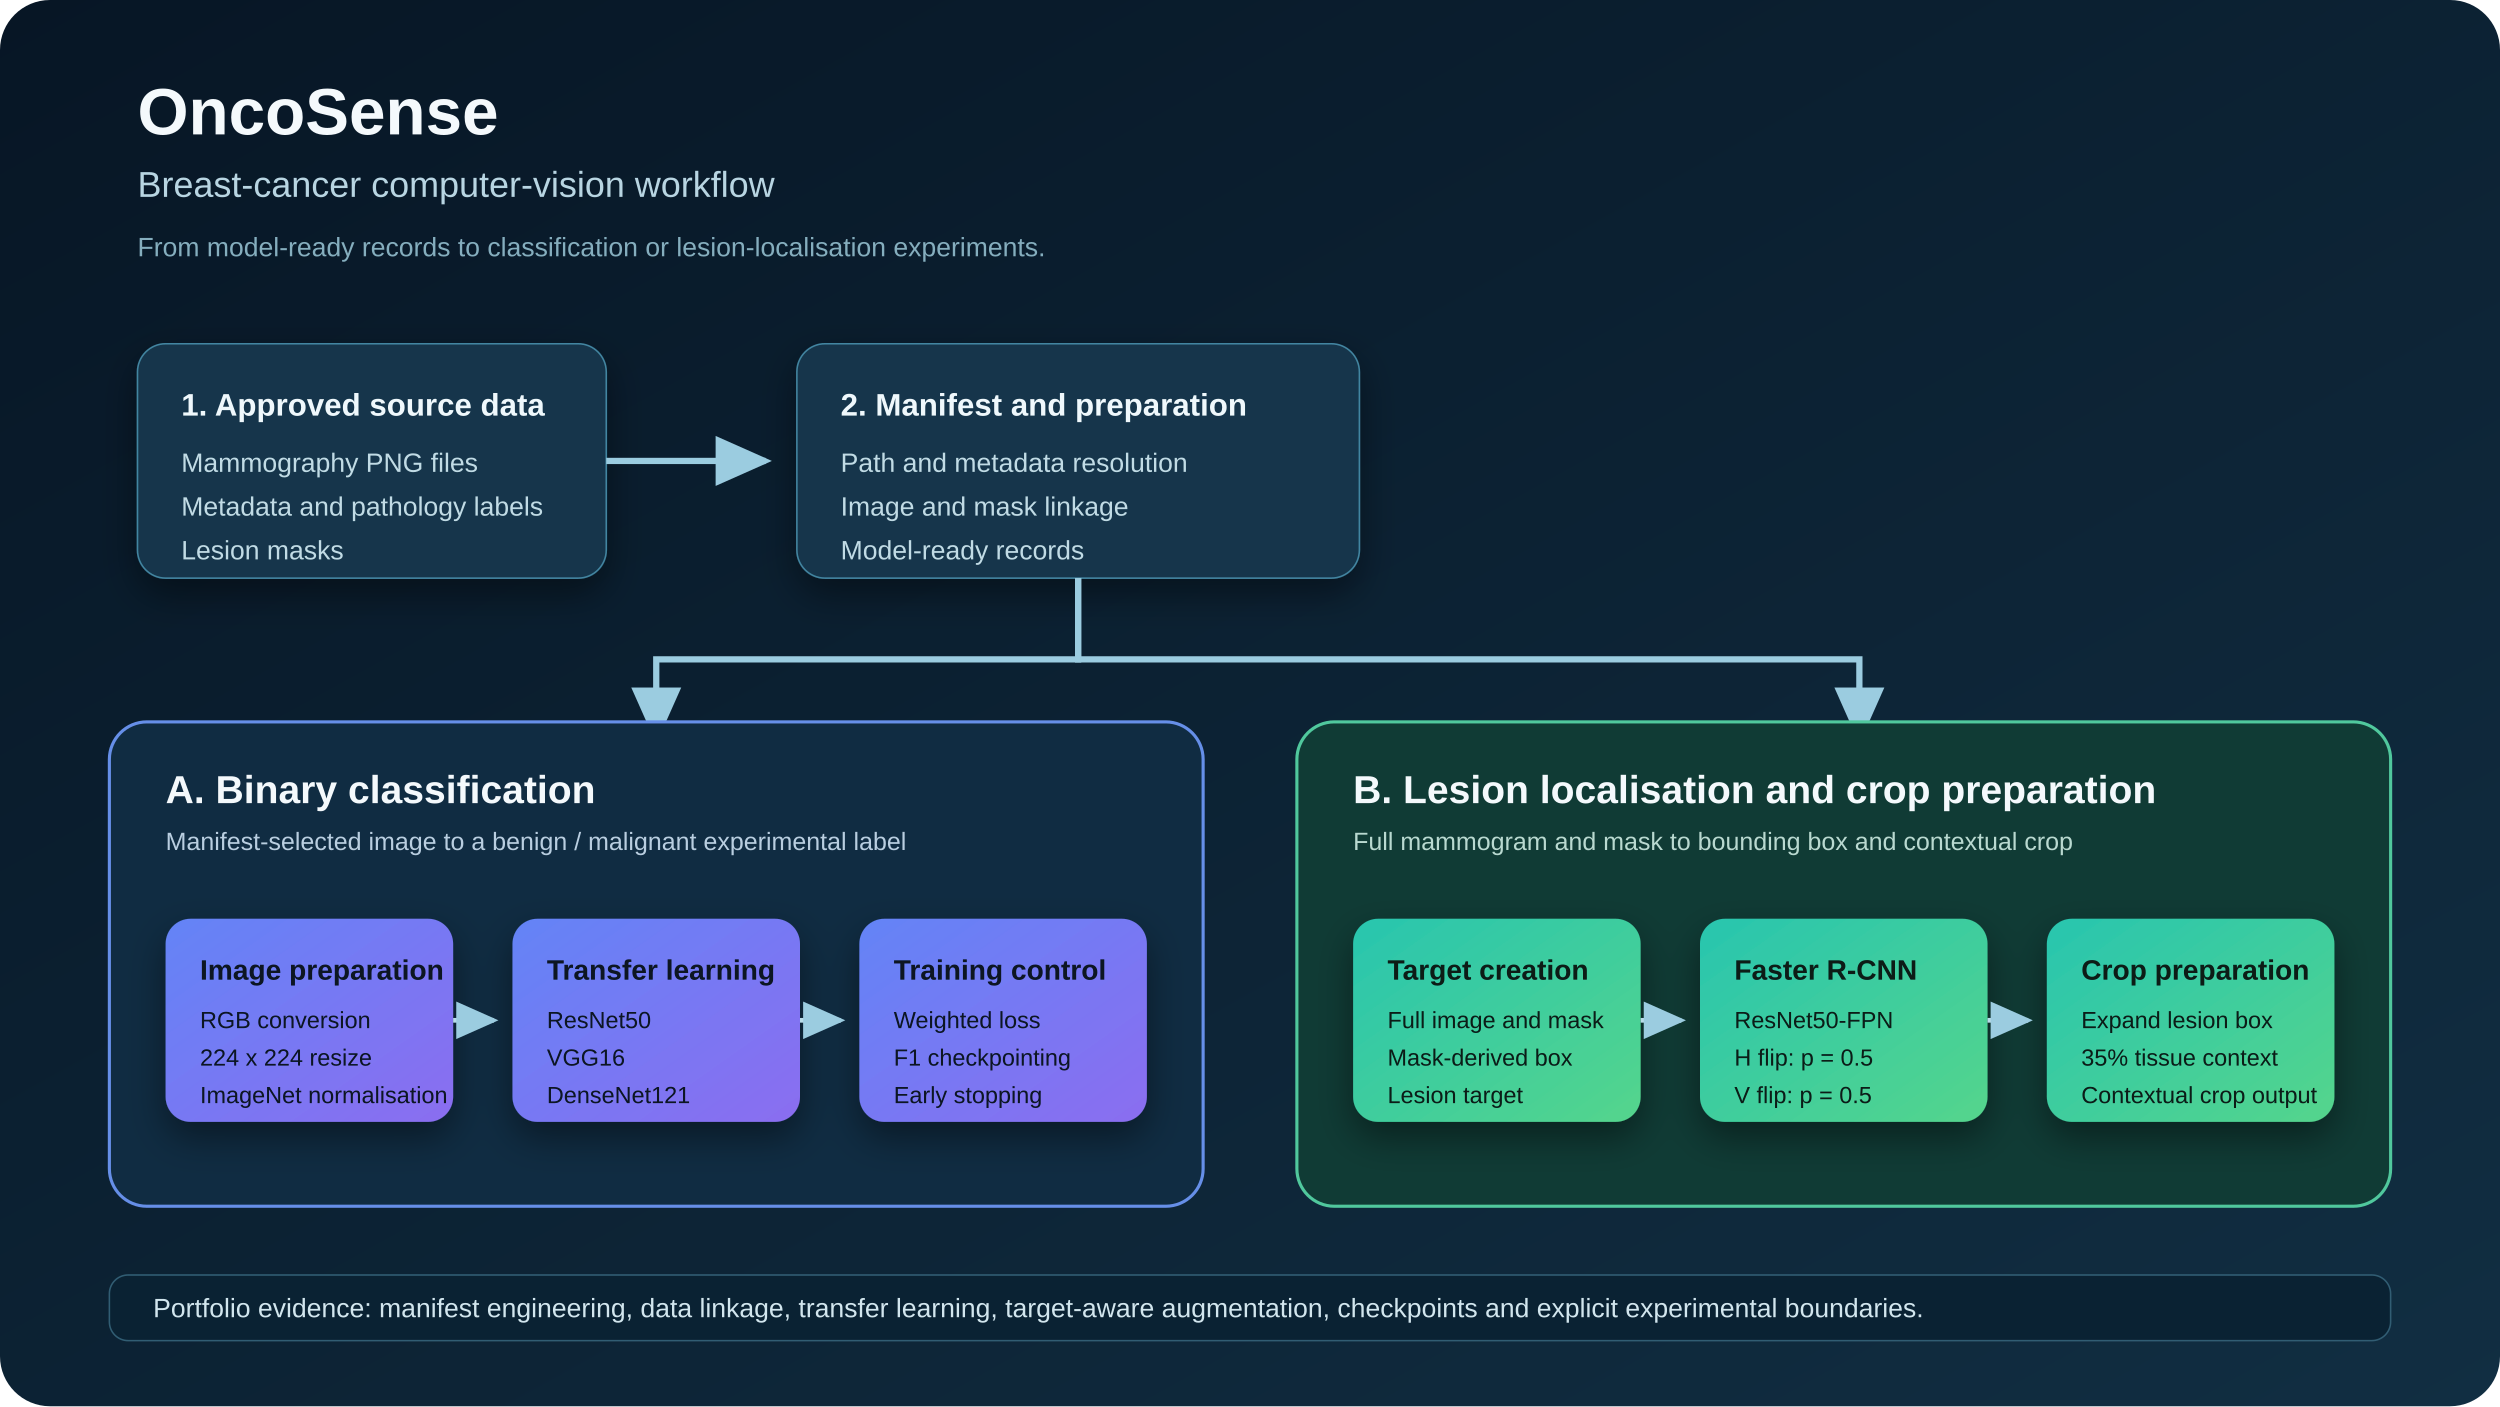
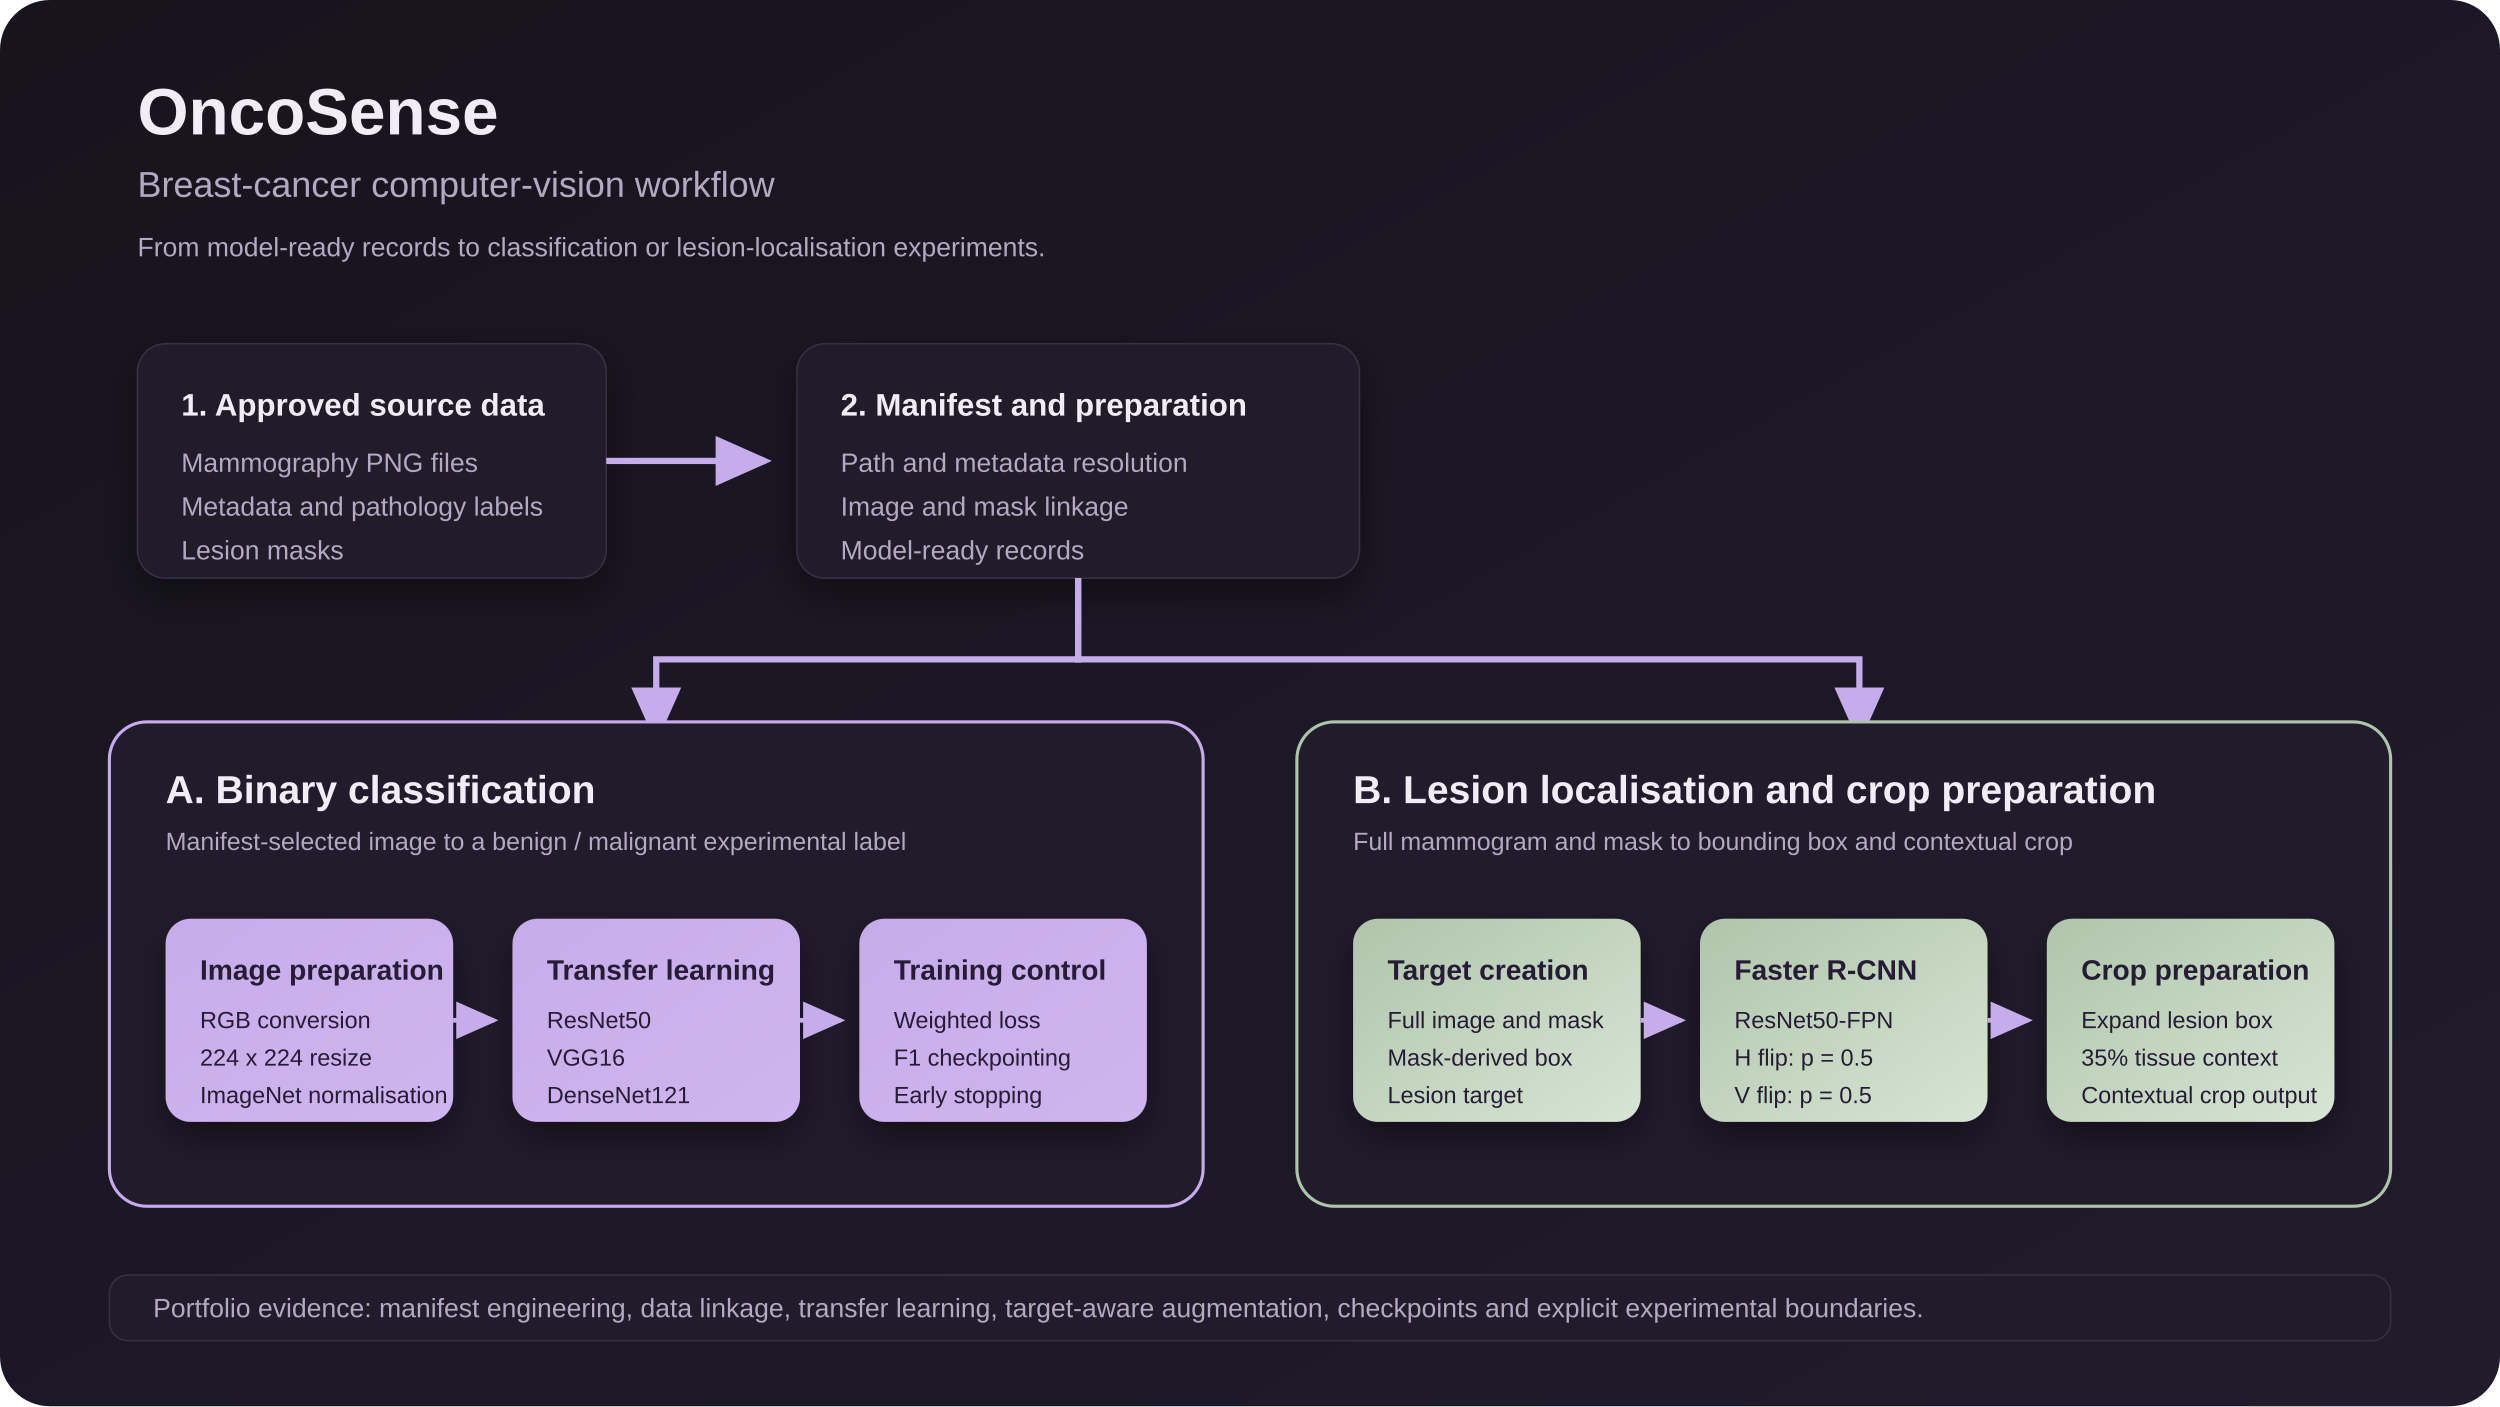
<svg xmlns="http://www.w3.org/2000/svg" width="1600" height="900" viewBox="0 0 1600 900" role="img" aria-labelledby="title description">
  <defs>
    <linearGradient id="background" x1="0" y1="0" x2="1" y2="1">
-       <stop stop-color="#071625" />
-       <stop offset="1" stop-color="#112e42" />
+       <stop stop-color="#17141e" />
+       <stop offset="1" stop-color="#211b2b" />
    </linearGradient>
    <linearGradient id="classification" x1="0" y1="0" x2="1" y2="1">
-       <stop stop-color="#6384f6" />
-       <stop offset="1" stop-color="#8b6df0" />
+       <stop stop-color="#c7aceb" />
+       <stop offset="1" stop-color="#cfb5ee" />
    </linearGradient>
    <linearGradient id="detection" x1="0" y1="0" x2="1" y2="1">
-       <stop stop-color="#28c5af" />
-       <stop offset="1" stop-color="#55d58c" />
+       <stop stop-color="#afc5ab" />
+       <stop offset="1" stop-color="#d7e5d4" />
    </linearGradient>
    <filter id="shadow" x="-20%" y="-20%" width="140%" height="150%">
-       <feDropShadow dx="0" dy="10" stdDeviation="12" flood-color="#01070d" flood-opacity=".42" />
+       <feDropShadow dx="0" dy="10" stdDeviation="12" flood-color="#000000" flood-opacity=".42" />
    </filter>
    <marker id="arrow" markerWidth="12" markerHeight="12" refX="8" refY="4" orient="auto">
-       <path d="M0,0 L0,8 L9,4 z" fill="#9bcce0" />
+       <path d="M0,0 L0,8 L9,4 z" fill="#c7aceb" />
    </marker>
  </defs>
  <rect width="1600" height="900" rx="32" fill="url(#background)" />
-   <text x="88" y="86" font-family="Arial, sans-serif" font-size="42" font-weight="700" fill="#f4f9fc">OncoSense</text>
-   <text x="88" y="126" font-family="Arial, sans-serif" font-size="23" fill="#b8d5e2">Breast-cancer computer-vision workflow</text>
-   <text x="88" y="164" font-family="Arial, sans-serif" font-size="17" fill="#85aebe">From model-ready records to classification or lesion-localisation experiments.</text>
+   <text x="88" y="86" font-family="Arial, sans-serif" font-size="42" font-weight="700" fill="#f1edf7">OncoSense</text>
+   <text x="88" y="126" font-family="Arial, sans-serif" font-size="23" fill="#b3a9c2">Breast-cancer computer-vision workflow</text>
+   <text x="88" y="164" font-family="Arial, sans-serif" font-size="17" fill="#b3a9c2">From model-ready records to classification or lesion-localisation experiments.</text>
  <g filter="url(#shadow)" font-family="Arial, sans-serif">
-     <rect x="88" y="220" width="300" height="150" rx="18" fill="#15364b" stroke="#4385a1" />
-     <text x="116" y="266" font-size="20" font-weight="700" fill="#eff8fc">1. Approved source data</text>
-     <text x="116" y="302" font-size="17" fill="#c1dbe5">Mammography PNG files</text>
-     <text x="116" y="330" font-size="17" fill="#c1dbe5">Metadata and pathology labels</text>
-     <text x="116" y="358" font-size="17" fill="#c1dbe5">Lesion masks</text>
-     <rect x="510" y="220" width="360" height="150" rx="18" fill="#15364b" stroke="#4385a1" />
-     <text x="538" y="266" font-size="20" font-weight="700" fill="#eff8fc">2. Manifest and preparation</text>
-     <text x="538" y="302" font-size="17" fill="#c1dbe5">Path and metadata resolution</text>
-     <text x="538" y="330" font-size="17" fill="#c1dbe5">Image and mask linkage</text>
-     <text x="538" y="358" font-size="17" fill="#c1dbe5">Model-ready records</text>
+     <rect x="88" y="220" width="300" height="150" rx="18" fill="#211b2b" stroke="#373040" />
+     <text x="116" y="266" font-size="20" font-weight="700" fill="#f1edf7">1. Approved source data</text>
+     <text x="116" y="302" font-size="17" fill="#b3a9c2">Mammography PNG files</text>
+     <text x="116" y="330" font-size="17" fill="#b3a9c2">Metadata and pathology labels</text>
+     <text x="116" y="358" font-size="17" fill="#b3a9c2">Lesion masks</text>
+     <rect x="510" y="220" width="360" height="150" rx="18" fill="#211b2b" stroke="#373040" />
+     <text x="538" y="266" font-size="20" font-weight="700" fill="#f1edf7">2. Manifest and preparation</text>
+     <text x="538" y="302" font-size="17" fill="#b3a9c2">Path and metadata resolution</text>
+     <text x="538" y="330" font-size="17" fill="#b3a9c2">Image and mask linkage</text>
+     <text x="538" y="358" font-size="17" fill="#b3a9c2">Model-ready records</text>
  </g>
-   <path d="M388 295 H490" stroke="#9bcce0" stroke-width="4" marker-end="url(#arrow)" />
-   <path d="M690 370 V422 H420 V472" fill="none" stroke="#9bcce0" stroke-width="4" marker-end="url(#arrow)" />
-   <path d="M690 370 V422 H1190 V472" fill="none" stroke="#9bcce0" stroke-width="4" marker-end="url(#arrow)" />
-   <rect x="70" y="462" width="700" height="310" rx="24" fill="#102c42" stroke="#668fe8" stroke-width="2" />
-   <rect x="830" y="462" width="700" height="310" rx="24" fill="#103b35" stroke="#50c89d" stroke-width="2" />
-   <text x="106" y="514" font-family="Arial, sans-serif" font-size="25" font-weight="700" fill="#f4f9fc">A. Binary classification</text>
-   <text x="106" y="544" font-family="Arial, sans-serif" font-size="16" fill="#b9cee0">Manifest-selected image to a benign / malignant experimental label</text>
-   <text x="866" y="514" font-family="Arial, sans-serif" font-size="25" font-weight="700" fill="#f4f9fc">B. Lesion localisation and crop preparation</text>
-   <text x="866" y="544" font-family="Arial, sans-serif" font-size="16" fill="#b9d9d0">Full mammogram and mask to bounding box and contextual crop</text>
+   <path d="M388 295 H490" stroke="#c7aceb" stroke-width="4" marker-end="url(#arrow)" />
+   <path d="M690 370 V422 H420 V472" fill="none" stroke="#c7aceb" stroke-width="4" marker-end="url(#arrow)" />
+   <path d="M690 370 V422 H1190 V472" fill="none" stroke="#c7aceb" stroke-width="4" marker-end="url(#arrow)" />
+   <rect x="70" y="462" width="700" height="310" rx="24" fill="#211b2b" stroke="#c7aceb" stroke-width="2" />
+   <rect x="830" y="462" width="700" height="310" rx="24" fill="#211b2b" stroke="#afc5ab" stroke-width="2" />
+   <text x="106" y="514" font-family="Arial, sans-serif" font-size="25" font-weight="700" fill="#f1edf7">A. Binary classification</text>
+   <text x="106" y="544" font-family="Arial, sans-serif" font-size="16" fill="#b3a9c2">Manifest-selected image to a benign / malignant experimental label</text>
+   <text x="866" y="514" font-family="Arial, sans-serif" font-size="25" font-weight="700" fill="#f1edf7">B. Lesion localisation and crop preparation</text>
+   <text x="866" y="544" font-family="Arial, sans-serif" font-size="16" fill="#b3a9c2">Full mammogram and mask to bounding box and contextual crop</text>
  <g filter="url(#shadow)" font-family="Arial, sans-serif">
    <rect x="106" y="588" width="184" height="130" rx="16" fill="url(#classification)" />
-     <text x="128" y="627" font-size="18" font-weight="700" fill="#081321">Image preparation</text>
-     <text x="128" y="658" font-size="15" fill="#081321">RGB conversion</text>
-     <text x="128" y="682" font-size="15" fill="#081321">224 x 224 resize</text>
-     <text x="128" y="706" font-size="15" fill="#081321">ImageNet normalisation</text>
+     <text x="128" y="627" font-size="18" font-weight="700" fill="#271c35">Image preparation</text>
+     <text x="128" y="658" font-size="15" fill="#271c35">RGB conversion</text>
+     <text x="128" y="682" font-size="15" fill="#271c35">224 x 224 resize</text>
+     <text x="128" y="706" font-size="15" fill="#271c35">ImageNet normalisation</text>
    <rect x="328" y="588" width="184" height="130" rx="16" fill="url(#classification)" />
-     <text x="350" y="627" font-size="18" font-weight="700" fill="#081321">Transfer learning</text>
-     <text x="350" y="658" font-size="15" fill="#081321">ResNet50</text>
-     <text x="350" y="682" font-size="15" fill="#081321">VGG16</text>
-     <text x="350" y="706" font-size="15" fill="#081321">DenseNet121</text>
+     <text x="350" y="627" font-size="18" font-weight="700" fill="#271c35">Transfer learning</text>
+     <text x="350" y="658" font-size="15" fill="#271c35">ResNet50</text>
+     <text x="350" y="682" font-size="15" fill="#271c35">VGG16</text>
+     <text x="350" y="706" font-size="15" fill="#271c35">DenseNet121</text>
    <rect x="550" y="588" width="184" height="130" rx="16" fill="url(#classification)" />
-     <text x="572" y="627" font-size="18" font-weight="700" fill="#081321">Training control</text>
-     <text x="572" y="658" font-size="15" fill="#081321">Weighted loss</text>
-     <text x="572" y="682" font-size="15" fill="#081321">F1 checkpointing</text>
-     <text x="572" y="706" font-size="15" fill="#081321">Early stopping</text>
+     <text x="572" y="627" font-size="18" font-weight="700" fill="#271c35">Training control</text>
+     <text x="572" y="658" font-size="15" fill="#271c35">Weighted loss</text>
+     <text x="572" y="682" font-size="15" fill="#271c35">F1 checkpointing</text>
+     <text x="572" y="706" font-size="15" fill="#271c35">Early stopping</text>
    <rect x="866" y="588" width="184" height="130" rx="16" fill="url(#detection)" />
-     <text x="888" y="627" font-size="18" font-weight="700" fill="#071a17">Target creation</text>
-     <text x="888" y="658" font-size="15" fill="#071a17">Full image and mask</text>
-     <text x="888" y="682" font-size="15" fill="#071a17">Mask-derived box</text>
-     <text x="888" y="706" font-size="15" fill="#071a17">Lesion target</text>
+     <text x="888" y="627" font-size="18" font-weight="700" fill="#271c35">Target creation</text>
+     <text x="888" y="658" font-size="15" fill="#271c35">Full image and mask</text>
+     <text x="888" y="682" font-size="15" fill="#271c35">Mask-derived box</text>
+     <text x="888" y="706" font-size="15" fill="#271c35">Lesion target</text>
    <rect x="1088" y="588" width="184" height="130" rx="16" fill="url(#detection)" />
-     <text x="1110" y="627" font-size="18" font-weight="700" fill="#071a17">Faster R-CNN</text>
-     <text x="1110" y="658" font-size="15" fill="#071a17">ResNet50-FPN</text>
-     <text x="1110" y="682" font-size="15" fill="#071a17">H flip: p = 0.5</text>
-     <text x="1110" y="706" font-size="15" fill="#071a17">V flip: p = 0.5</text>
+     <text x="1110" y="627" font-size="18" font-weight="700" fill="#271c35">Faster R-CNN</text>
+     <text x="1110" y="658" font-size="15" fill="#271c35">ResNet50-FPN</text>
+     <text x="1110" y="682" font-size="15" fill="#271c35">H flip: p = 0.5</text>
+     <text x="1110" y="706" font-size="15" fill="#271c35">V flip: p = 0.5</text>
    <rect x="1310" y="588" width="184" height="130" rx="16" fill="url(#detection)" />
-     <text x="1332" y="627" font-size="18" font-weight="700" fill="#071a17">Crop preparation</text>
-     <text x="1332" y="658" font-size="15" fill="#071a17">Expand lesion box</text>
-     <text x="1332" y="682" font-size="15" fill="#071a17">35% tissue context</text>
-     <text x="1332" y="706" font-size="15" fill="#071a17">Contextual crop output</text>
+     <text x="1332" y="627" font-size="18" font-weight="700" fill="#271c35">Crop preparation</text>
+     <text x="1332" y="658" font-size="15" fill="#271c35">Expand lesion box</text>
+     <text x="1332" y="682" font-size="15" fill="#271c35">35% tissue context</text>
+     <text x="1332" y="706" font-size="15" fill="#271c35">Contextual crop output</text>
  </g>
-   <g stroke="#b8dce9" stroke-width="3" marker-end="url(#arrow)">
+   <g stroke="#c7aceb" stroke-width="3" marker-end="url(#arrow)">
    <path d="M290 653 H316" />
    <path d="M512 653 H538" />
    <path d="M1050 653 H1076" />
    <path d="M1272 653 H1298" />
  </g>
-   <rect x="70" y="816" width="1460" height="42" rx="12" fill="#0a2233" stroke="#315d73" />
-   <text x="98" y="843" font-family="Arial, sans-serif" font-size="17" fill="#d2e6ee">Portfolio evidence: manifest engineering, data linkage, transfer learning, target-aware augmentation, checkpoints and explicit experimental boundaries.</text>
+   <rect x="70" y="816" width="1460" height="42" rx="12" fill="#211b2b" stroke="#373040" />
+   <text x="98" y="843" font-family="Arial, sans-serif" font-size="17" fill="#b3a9c2">Portfolio evidence: manifest engineering, data linkage, transfer learning, target-aware augmentation, checkpoints and explicit experimental boundaries.</text>
</svg>
